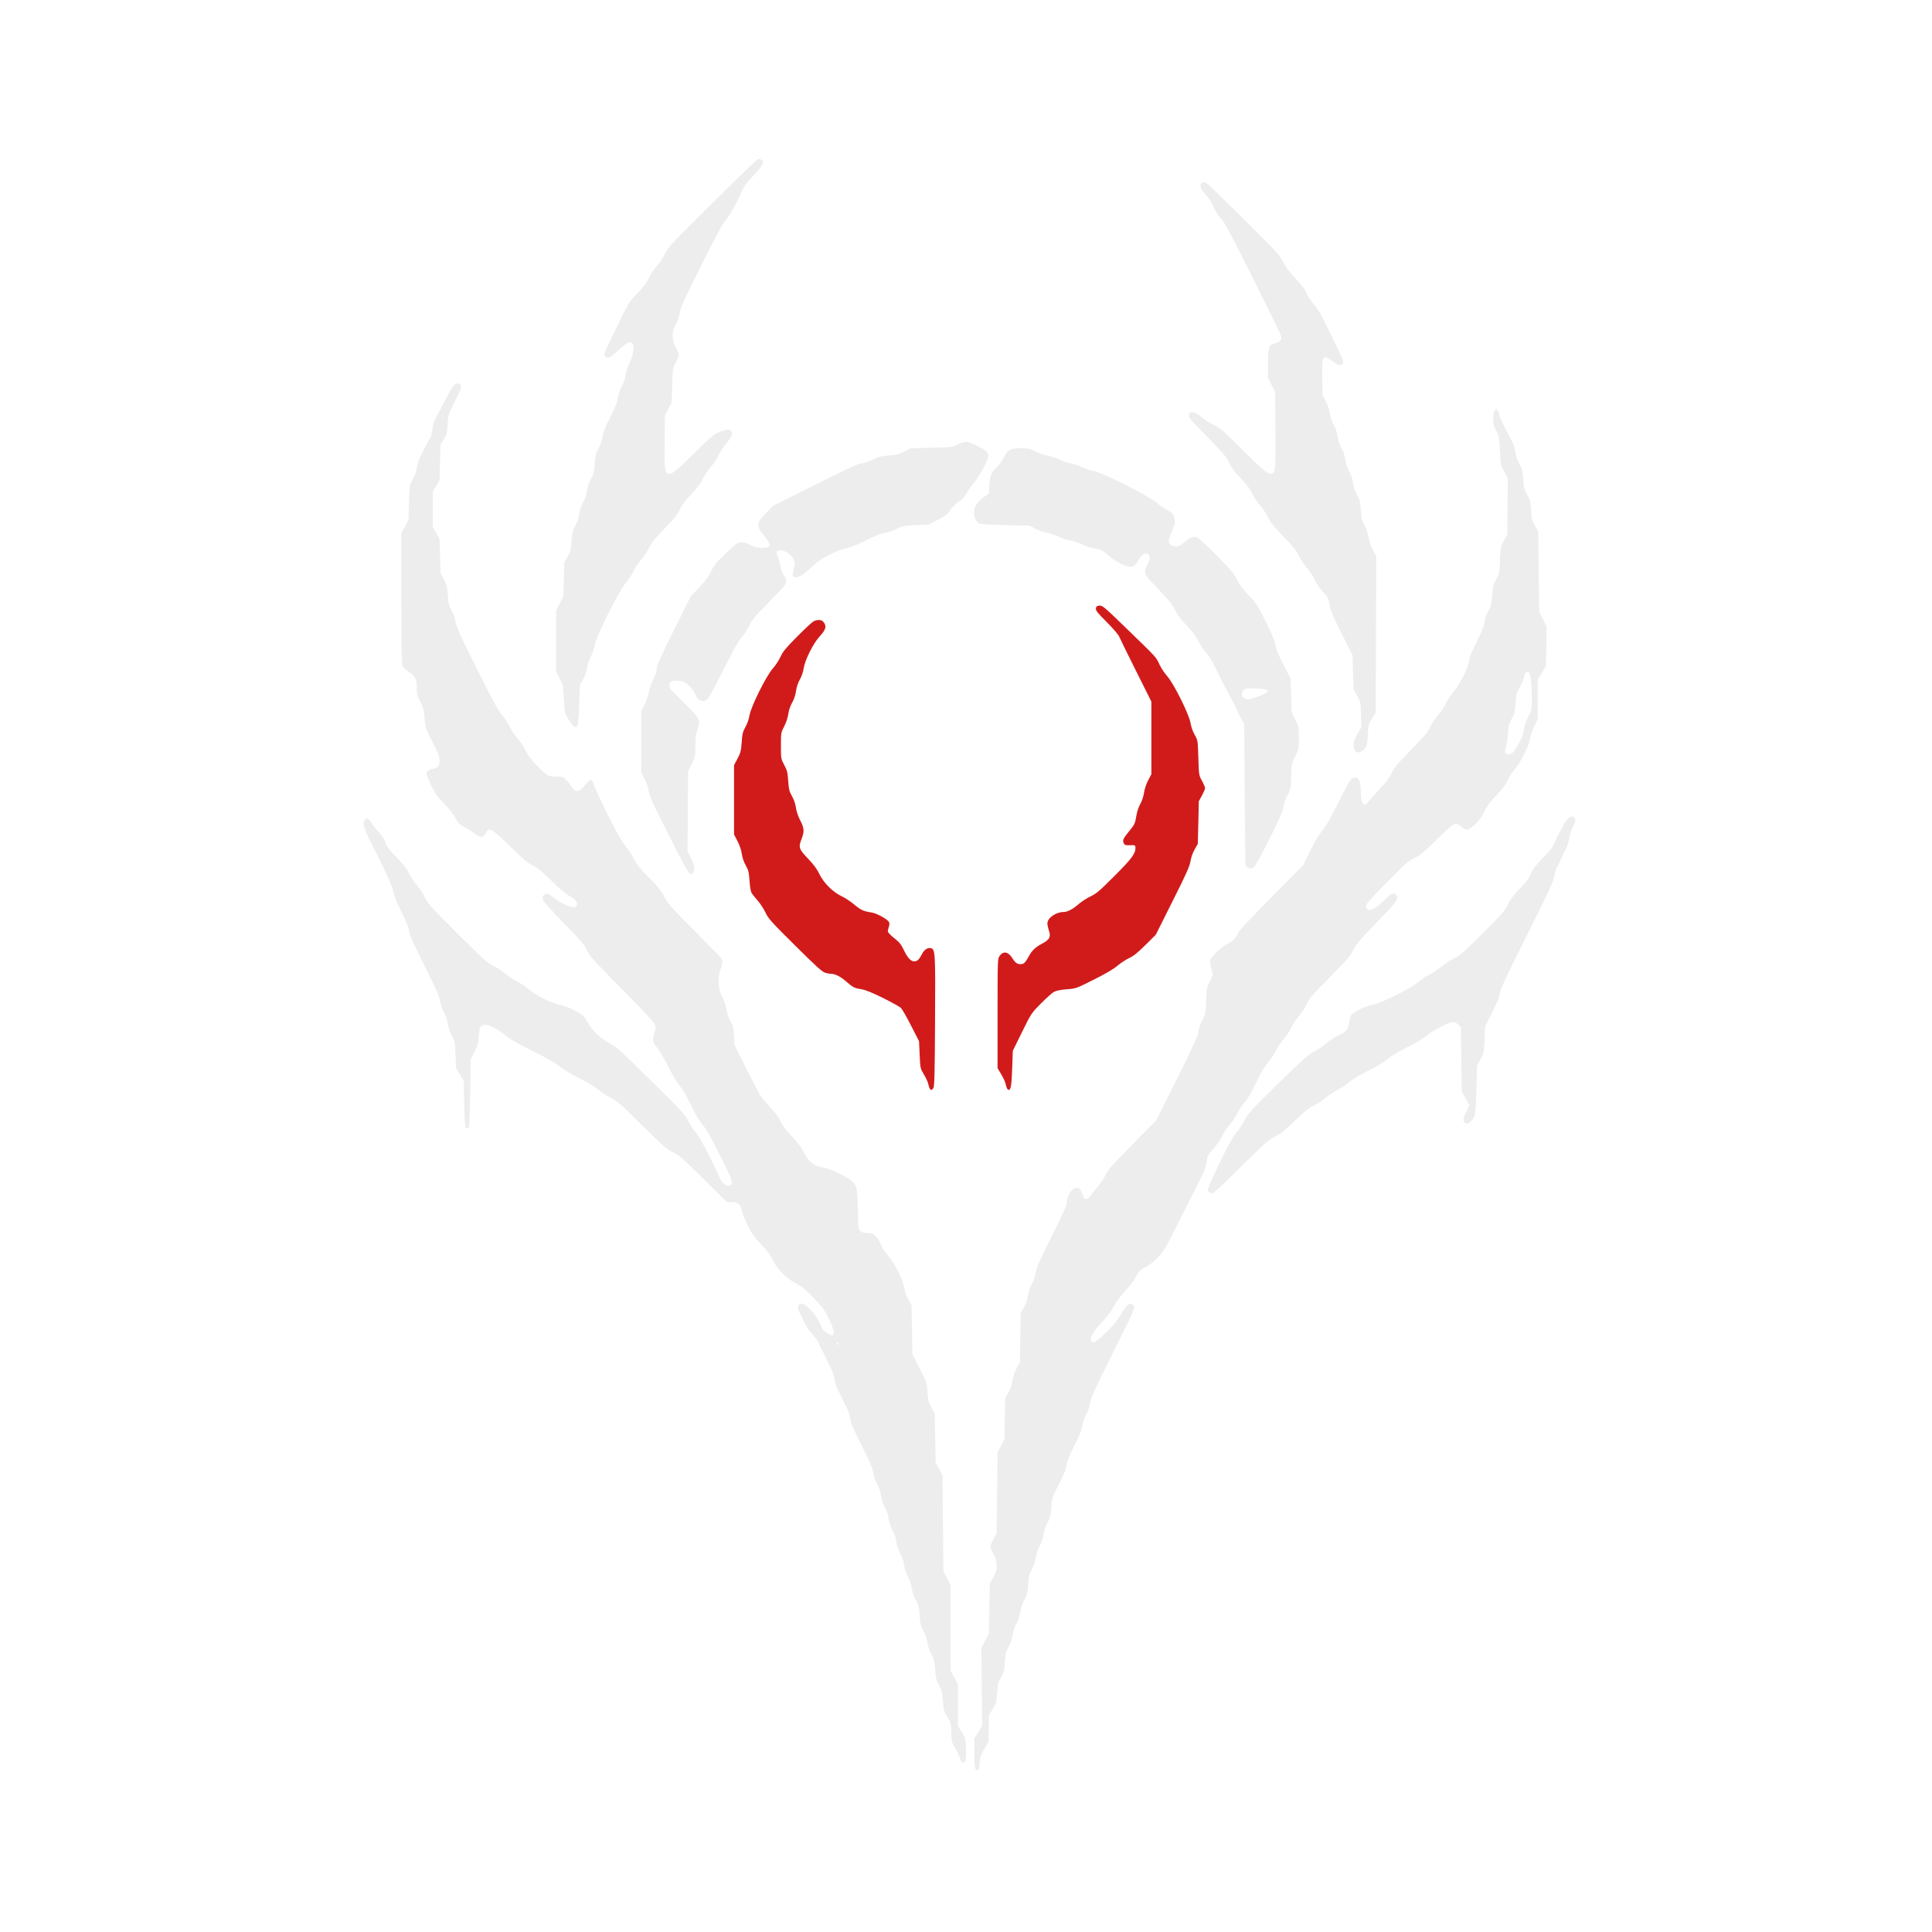
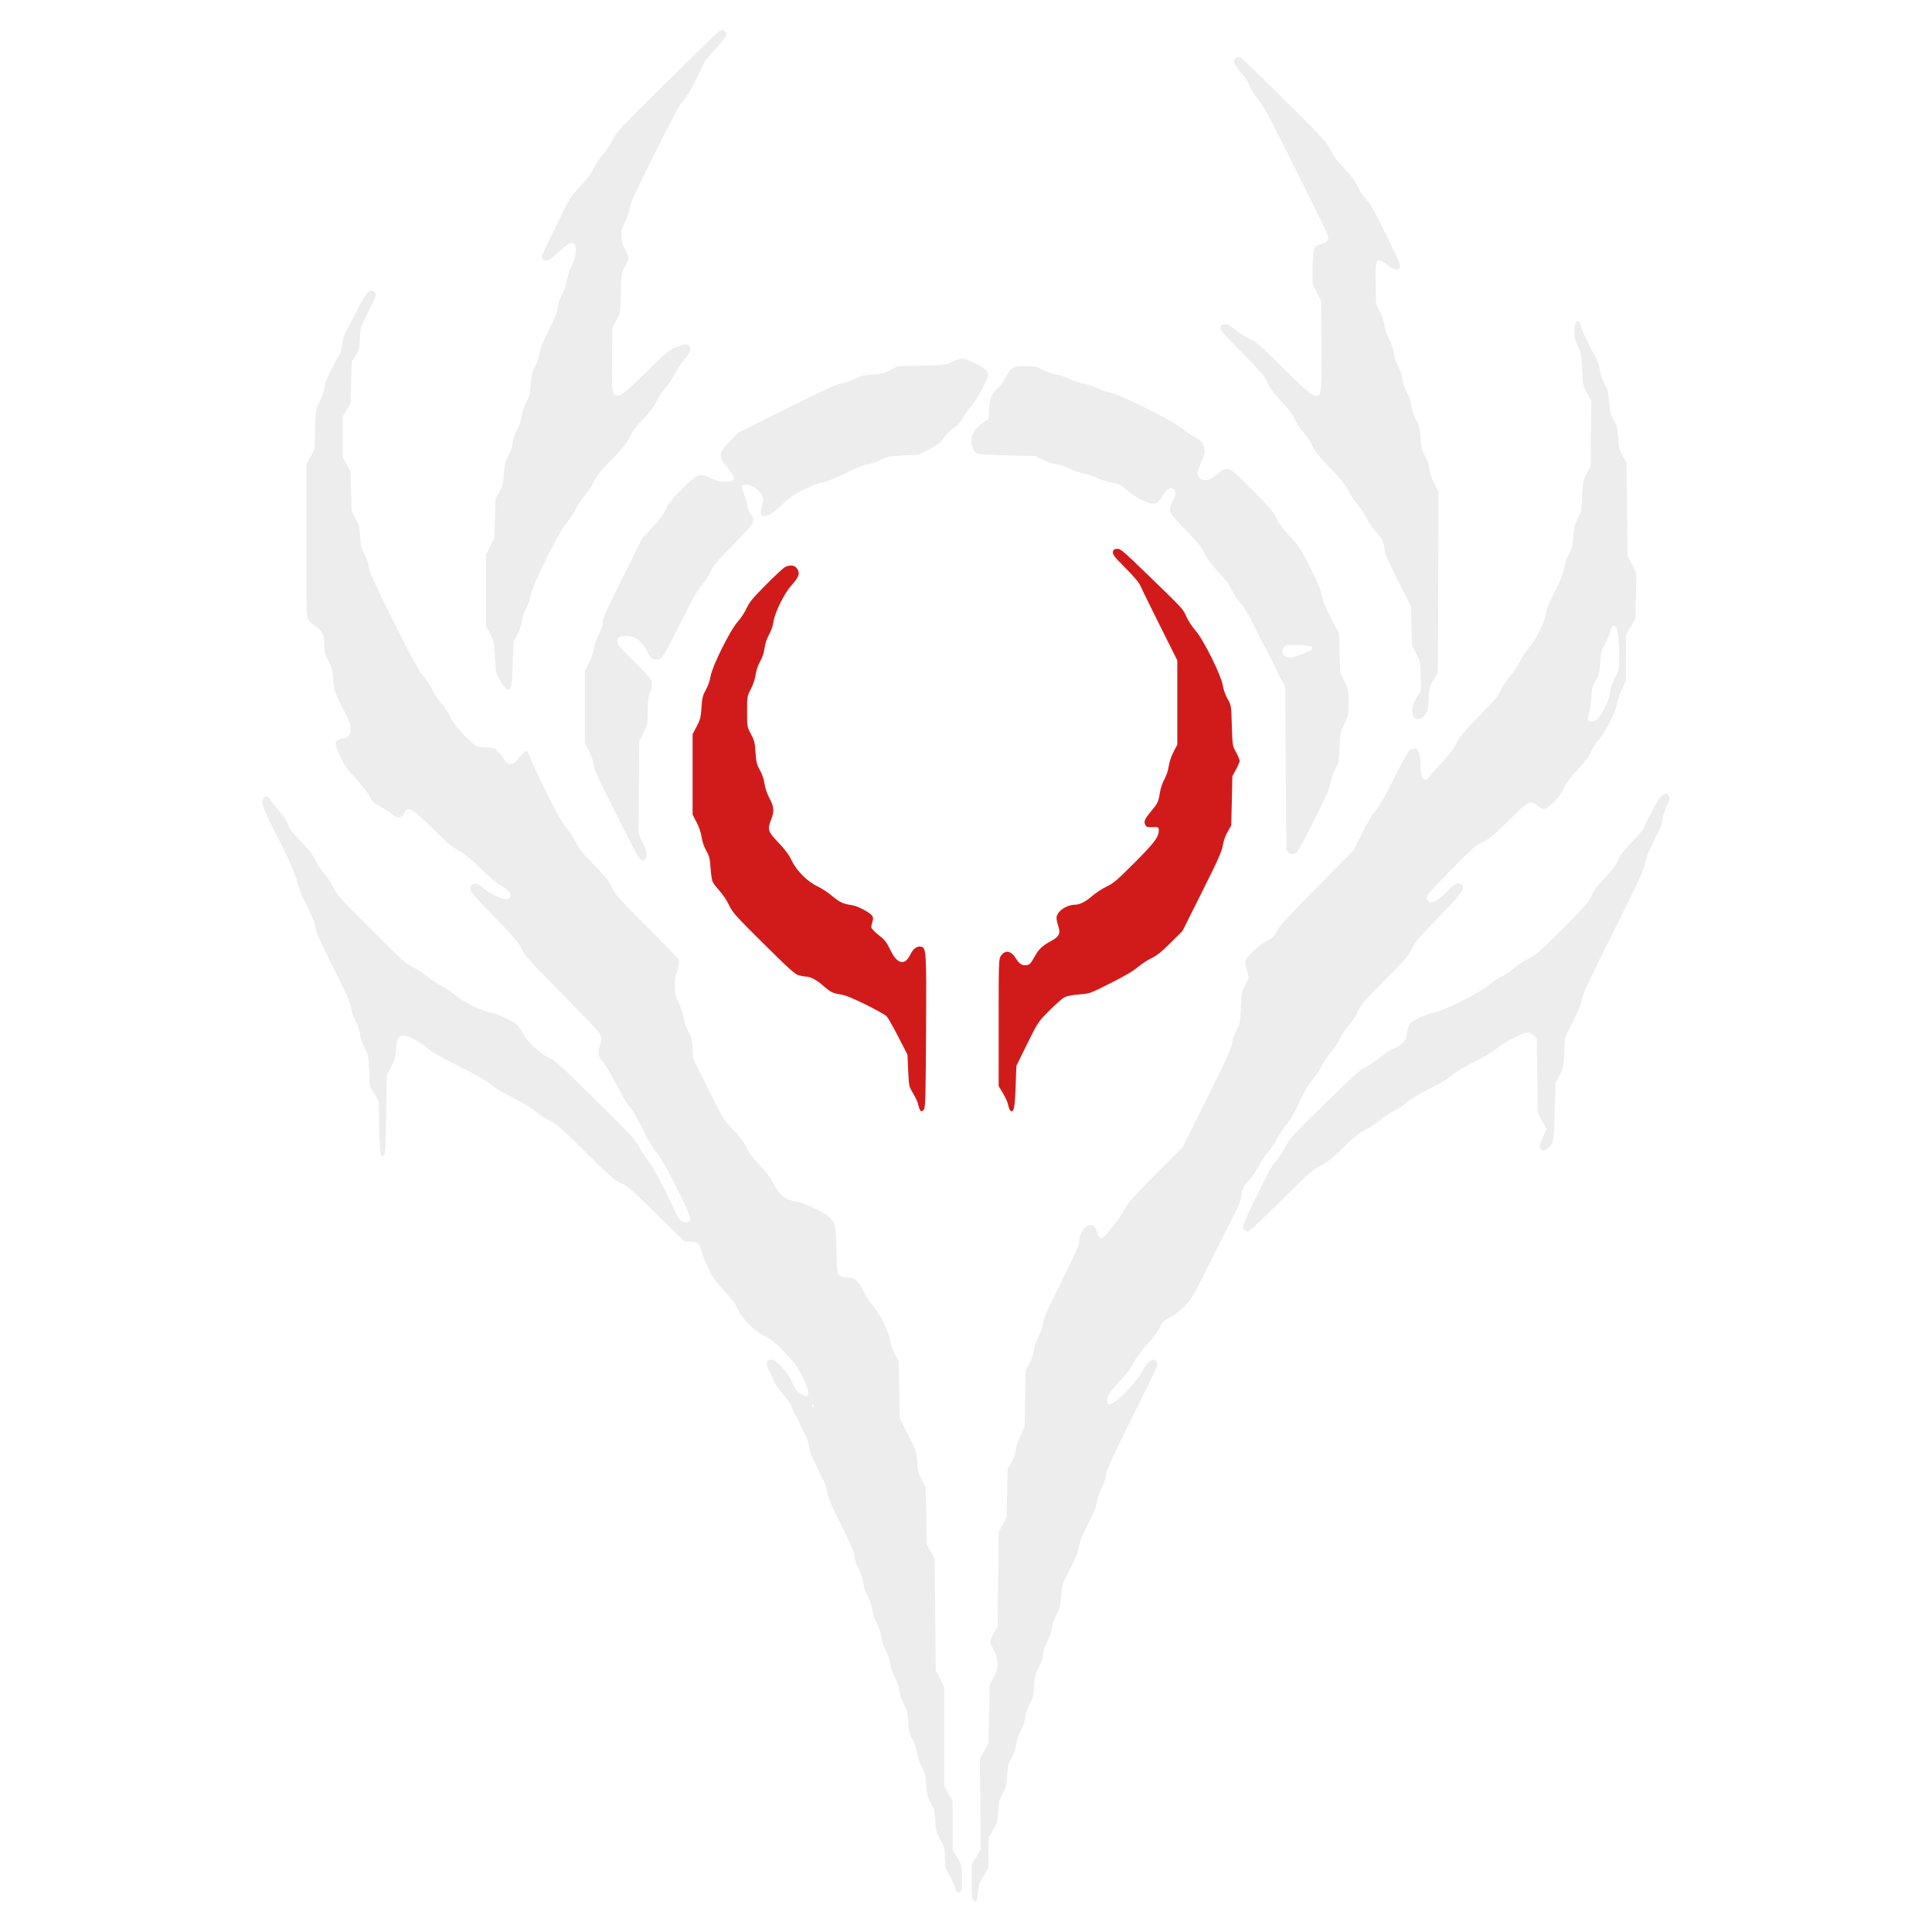
<svg xmlns="http://www.w3.org/2000/svg" viewBox="0 0 64 64" width="64" height="64">
-   <g transform="translate(8.20,1.28) scale(0.2563) translate(8.88,8.88)">
+   <g transform="translate(6.870,-0.988) scale(0.29766)">
    <path fill="#EDEDED" d="M85.24,214.80C85.10,214.64 85.06,214.13 85.06,212.70L85.06,210.81L85.56,210.00L86.06,209.19L86.02,204.12L85.97,199.06L86.45,198.19L86.93,197.31L86.99,194.06L87.06,190.81L87.50,190.00C87.87,189.32 87.94,189.07 87.93,188.44C87.92,187.85 87.83,187.53 87.52,186.96C87.30,186.55 87.12,186.12 87.12,186.00C87.12,185.88 87.31,185.45 87.53,185.04L87.94,184.31L88.00,179.06L88.06,173.81L88.50,173.00L88.94,172.19L89.00,169.50L89.06,166.81L89.47,166.10C89.73,165.64 89.92,165.09 89.99,164.58C90.06,164.10 90.27,163.47 90.52,162.99L90.94,162.19L91.00,159.00L91.06,155.81L91.47,155.10C91.73,154.63 91.92,154.09 91.99,153.56C92.06,153.05 92.25,152.48 92.49,152.07C92.71,151.67 92.92,151.05 93.00,150.58C93.10,149.92 93.50,149.03 95.06,145.91C96.23,143.58 97.00,141.90 97.00,141.68C97.00,140.62 97.70,139.57 98.36,139.65C98.68,139.69 98.83,139.90 99.13,140.72C99.33,141.27 99.65,141.24 100.09,140.64C100.28,140.37 100.71,139.84 101.04,139.46C101.37,139.08 101.81,138.42 102.02,137.98C102.34,137.31 102.88,136.70 105.48,134.06L108.56,130.94L111.23,125.59C113.38,121.28 113.91,120.11 114.00,119.52C114.06,119.10 114.28,118.44 114.52,117.99C114.92,117.23 114.94,117.11 115.01,115.50C115.07,113.89 115.09,113.77 115.50,112.97C115.91,112.17 115.92,112.10 115.77,111.60C115.50,110.68 115.47,110.51 115.54,110.22C115.65,109.79 116.97,108.53 117.69,108.16C118.52,107.74 118.72,107.55 119.09,106.81C119.32,106.36 120.50,105.08 123.49,102.06L127.57,97.94L128.49,96.06C129.09,94.85 129.63,93.95 130.02,93.50C130.45,93.01 131.04,91.98 132.07,89.91C132.87,88.29 133.63,86.92 133.78,86.82C133.93,86.71 134.19,86.62 134.35,86.62C134.75,86.62 135.00,87.27 135.01,88.40C135.03,89.50 135.12,89.87 135.42,90.05C135.61,90.16 135.70,90.13 135.92,89.82C136.07,89.61 136.72,88.88 137.38,88.18C138.24,87.27 138.69,86.67 138.99,86.05C139.33,85.33 139.73,84.85 141.48,83.06C143.24,81.27 143.64,80.80 143.98,80.08C144.20,79.60 144.67,78.90 145.02,78.51C145.36,78.13 145.81,77.46 146.00,77.03C146.20,76.60 146.64,75.93 146.99,75.53C147.81,74.59 148.84,72.56 149.00,71.53C149.09,70.97 149.38,70.25 150.01,69.03C150.66,67.75 150.91,67.11 150.99,66.53C151.07,66.03 151.26,65.47 151.51,65.03C151.86,64.40 151.92,64.16 152.00,63.06C152.07,61.97 152.13,61.71 152.51,61.00C152.92,60.22 152.94,60.12 153.00,58.50C153.07,56.87 153.09,56.78 153.50,56.00L153.94,55.19L153.97,51.57L154.01,47.95L153.54,47.07C153.08,46.20 153.07,46.16 152.99,44.38C152.91,42.66 152.89,42.52 152.52,41.83C152.19,41.21 152.12,40.95 152.12,40.26C152.12,39.71 152.19,39.34 152.31,39.18C152.50,38.94 152.50,38.94 152.69,39.18C152.79,39.31 152.88,39.54 152.88,39.68C152.88,39.92 153.74,41.72 154.50,43.06C154.71,43.43 154.90,44.04 154.98,44.53C155.06,45.07 155.25,45.63 155.51,46.08C155.86,46.70 155.92,46.94 156.00,48.05C156.07,49.17 156.13,49.39 156.50,50.05C156.88,50.71 156.93,50.93 157.01,52.05C157.08,53.18 157.13,53.39 157.51,54.06L157.94,54.81L158.00,60.00L158.06,65.19L158.54,66.14L159.02,67.10L158.98,69.65L158.94,72.20L158.41,73.07L157.88,73.95L157.88,76.52L157.87,79.08L157.43,79.99C157.18,80.49 156.93,81.22 156.88,81.61C156.74,82.53 155.64,84.74 154.90,85.56C154.59,85.91 154.18,86.55 153.98,86.99C153.72,87.56 153.31,88.11 152.53,88.93C151.72,89.77 151.31,90.32 150.98,91.01C150.66,91.67 150.31,92.15 149.78,92.66C149.33,93.08 148.91,93.38 148.74,93.38C148.59,93.38 148.28,93.21 148.04,93.00C147.81,92.79 147.49,92.63 147.33,92.63C146.92,92.62 146.56,92.92 144.56,94.89C143.11,96.32 142.66,96.68 141.94,97.02C141.15,97.39 140.79,97.70 138.50,100.04C137.09,101.47 135.87,102.78 135.78,102.95C135.66,103.17 135.65,103.32 135.75,103.50C136.05,104.06 136.91,103.65 138.14,102.36C138.88,101.60 139.31,101.43 139.62,101.81C139.98,102.24 139.64,102.70 137.02,105.40C134.79,107.70 134.38,108.19 134.02,108.94C133.66,109.70 133.28,110.14 131.00,112.44C128.68,114.78 128.34,115.17 128.01,115.92C127.80,116.39 127.34,117.09 126.99,117.48C126.64,117.87 126.19,118.54 126.00,118.97C125.80,119.41 125.36,120.07 125.01,120.46C124.67,120.84 124.22,121.52 124.01,121.96C123.79,122.41 123.33,123.10 122.98,123.50C122.52,124.02 122.09,124.76 121.47,126.08C120.88,127.33 120.41,128.14 120.03,128.56C119.73,128.90 119.29,129.56 119.05,130.02C118.82,130.48 118.37,131.15 118.06,131.50C117.75,131.85 117.30,132.54 117.05,133.03C116.80,133.51 116.33,134.20 116.01,134.55C115.25,135.36 115.15,135.56 115.05,136.46C114.98,137.01 114.76,137.57 114.15,138.75C113.71,139.61 112.50,142.00 111.47,144.06C109.73,147.55 109.54,147.87 108.77,148.67C108.30,149.15 107.64,149.67 107.25,149.87C106.44,150.28 106.24,150.49 105.88,151.27C105.73,151.58 105.14,152.36 104.56,152.98C103.88,153.72 103.35,154.44 103.06,155.01C102.75,155.61 102.26,156.27 101.54,157.03C100.51,158.12 100.12,158.72 100.12,159.25C100.12,159.39 100.21,159.54 100.31,159.58C100.60,159.69 101.22,159.23 102.40,158.04C103.15,157.28 103.66,156.63 104.04,155.94C104.63,154.86 105.09,154.46 105.47,154.70C105.59,154.78 105.70,154.95 105.73,155.09C105.75,155.23 105.40,156.07 104.96,156.95C100.45,166.02 100.11,166.76 100.00,167.51C99.94,167.95 99.74,168.54 99.51,168.93C99.29,169.33 99.08,169.95 99.00,170.43C98.90,171.04 98.64,171.71 97.99,172.97C97.37,174.20 97.08,174.91 96.99,175.47C96.90,176.04 96.62,176.74 95.99,177.97C95.11,179.67 95.10,179.70 95.01,180.95C94.94,182.04 94.87,182.30 94.52,182.91C94.27,183.37 94.08,183.92 94.01,184.44C93.94,184.96 93.75,185.52 93.51,185.94C93.27,186.37 93.08,186.93 93.01,187.44C92.93,187.97 92.75,188.52 92.49,188.97C92.14,189.60 92.08,189.84 92.01,190.95C91.93,192.05 91.88,192.29 91.52,192.91C91.27,193.37 91.08,193.92 91.01,194.44C90.94,194.96 90.75,195.52 90.51,195.94C90.27,196.37 90.08,196.93 90.01,197.44C89.93,197.97 89.75,198.52 89.49,198.97C89.14,199.60 89.08,199.84 89.01,200.95C88.93,202.07 88.88,202.29 88.50,202.95C88.13,203.61 88.07,203.83 88.00,204.96C87.92,206.16 87.88,206.29 87.42,207.03L86.94,207.81L86.92,209.54L86.89,211.26L86.36,212.15C85.89,212.93 85.81,213.16 85.75,213.98C85.69,214.94 85.54,215.17 85.24,214.80ZM83.39,213.84C83.33,213.75 83.23,213.52 83.18,213.31C83.14,213.11 82.88,212.56 82.61,212.11C82.13,211.31 82.11,211.23 82.08,210.05C82.04,208.87 82.02,208.78 81.57,208.03C81.12,207.29 81.08,207.15 81.00,205.96C80.93,204.83 80.87,204.61 80.50,203.96C80.13,203.31 80.08,203.08 80.00,201.96C79.93,200.85 79.87,200.60 79.53,200.00C79.29,199.58 79.09,198.99 79.00,198.46C78.92,197.93 78.72,197.34 78.47,196.91C78.13,196.29 78.07,196.05 77.99,194.95C77.92,193.84 77.86,193.60 77.51,192.97C77.25,192.52 77.07,191.97 76.99,191.44C76.92,190.93 76.73,190.37 76.49,189.94C76.25,189.52 76.06,188.96 75.99,188.44C75.92,187.93 75.73,187.37 75.49,186.94C75.25,186.52 75.06,185.96 74.99,185.44C74.92,184.93 74.73,184.37 74.49,183.94C74.25,183.52 74.06,182.96 73.99,182.44C73.92,181.93 73.73,181.37 73.49,180.94C73.25,180.52 73.06,179.96 72.99,179.44C72.92,178.93 72.73,178.37 72.49,177.94C72.26,177.53 72.06,176.96 72.00,176.50C71.91,175.90 71.59,175.14 70.51,172.99C69.41,170.81 69.10,170.07 68.99,169.41C68.92,168.95 68.74,168.38 68.60,168.14C68.45,167.91 68.21,167.43 68.07,167.08C67.92,166.72 67.66,166.18 67.47,165.88C67.28,165.55 67.08,164.95 67.00,164.47C66.92,163.95 66.71,163.32 66.45,162.84C66.22,162.41 65.98,161.92 65.93,161.76C65.88,161.59 65.69,161.19 65.50,160.88C65.31,160.57 65.09,160.09 65.00,159.83C64.91,159.55 64.51,158.98 64.07,158.50C63.61,157.99 63.20,157.41 63.07,157.05C62.94,156.71 62.71,156.21 62.54,155.93C62.09,155.13 62.20,154.62 62.84,154.62C63.25,154.62 64.55,156.01 64.94,156.86C65.12,157.25 65.34,157.70 65.43,157.88C65.62,158.23 66.56,158.81 66.75,158.69C67.03,158.51 66.85,157.77 66.22,156.51C65.65,155.37 65.39,155.01 64.25,153.83C63.19,152.73 62.76,152.38 62.00,152.00C60.76,151.37 59.55,150.14 58.98,148.95C58.69,148.33 58.26,147.75 57.49,146.95C56.61,146.02 56.29,145.57 55.76,144.50C55.40,143.78 55.06,142.91 54.99,142.57C54.84,141.75 54.54,141.50 53.72,141.50L53.10,141.50L50.02,138.47C47.29,135.78 46.84,135.38 46.06,135.02C45.28,134.65 44.84,134.26 42.06,131.52C39.30,128.79 38.84,128.38 38.08,128.02C37.61,127.80 36.90,127.34 36.51,127.00C36.07,126.62 35.13,126.05 34.00,125.49C32.89,124.94 31.92,124.35 31.50,123.99C31.03,123.58 29.94,122.95 28.00,121.99C25.97,120.97 24.97,120.40 24.40,119.91C23.66,119.28 22.73,118.77 21.98,118.58C21.75,118.53 21.56,118.57 21.37,118.73C21.13,118.93 21.07,119.12 21.00,120.07C20.93,121.03 20.85,121.31 20.44,122.09L19.97,122.99L19.90,127.31C19.85,130.55 19.80,131.68 19.68,131.84C19.55,132.02 19.49,132.03 19.35,131.90C19.23,131.78 19.17,130.99 19.12,128.78L19.06,125.81L18.57,125.01L18.07,124.21L18.00,122.45C17.92,120.76 17.91,120.66 17.51,119.97C17.25,119.51 17.07,118.97 16.99,118.44C16.92,117.93 16.73,117.37 16.49,116.94C16.26,116.53 16.06,115.96 16.00,115.50C15.91,114.89 15.53,114.01 14.01,110.99C12.53,108.04 12.10,107.07 12.00,106.46C11.92,105.91 11.62,105.19 11.01,103.97C10.40,102.78 10.10,102.03 10.01,101.50C9.90,100.84 8.91,98.59 7.69,96.25C7.60,96.08 7.44,95.77 7.33,95.56C6.66,94.28 6.13,93.00 6.13,92.68C6.12,91.84 6.70,91.67 7.07,92.39C7.17,92.59 7.59,93.12 8.00,93.57C8.49,94.11 8.80,94.59 8.95,95.03C9.12,95.55 9.41,95.93 10.38,96.93C11.28,97.85 11.71,98.41 12.00,99.02C12.21,99.47 12.67,100.16 13.01,100.54C13.36,100.93 13.81,101.62 14.02,102.09C14.37,102.87 14.70,103.24 18.23,106.76C21.68,110.20 22.15,110.62 22.91,110.98C23.37,111.19 24.11,111.67 24.54,112.04C24.98,112.41 25.66,112.86 26.05,113.04C26.44,113.22 27.08,113.65 27.48,113.99C28.38,114.78 30.55,115.86 31.54,116.02C32.00,116.09 32.71,116.36 33.42,116.73C34.51,117.30 34.58,117.36 34.99,118.13C35.58,119.23 36.85,120.46 37.97,121.00C38.76,121.39 39.29,121.87 43.22,125.75C47.22,129.69 47.63,130.14 48.05,130.96C48.29,131.46 48.75,132.15 49.05,132.49C49.43,132.91 50.04,133.98 50.93,135.78C51.66,137.25 52.25,138.50 52.25,138.58C52.25,138.65 52.41,138.86 52.61,139.05C52.87,139.30 53.07,139.38 53.33,139.35C54.02,139.27 53.90,138.87 52.17,135.42C51.01,133.11 50.39,132.03 49.95,131.52C49.53,131.05 49.04,130.21 48.46,129.00C47.91,127.86 47.37,126.93 47.00,126.50C46.66,126.10 46.04,125.07 45.54,124.05C45.05,123.08 44.39,121.96 44.07,121.56C43.43,120.77 43.40,120.60 43.76,119.42C43.89,119.00 43.89,118.83 43.75,118.48C43.64,118.22 42.02,116.49 39.49,113.94C35.76,110.18 35.36,109.73 34.98,108.94C34.62,108.18 34.22,107.71 31.97,105.41C30.40,103.80 29.35,102.63 29.30,102.42C29.19,102.00 29.37,101.70 29.77,101.65C29.98,101.62 30.25,101.77 30.66,102.12C31.32,102.71 32.70,103.38 33.24,103.38C33.50,103.38 33.63,103.30 33.69,103.12C33.81,102.73 33.45,102.29 32.72,101.92C32.29,101.71 31.49,101.03 30.44,100.00C29.20,98.78 28.62,98.31 28.00,98.00C27.37,97.69 26.78,97.20 25.38,95.82C22.73,93.22 22.33,92.98 21.94,93.75C21.66,94.28 21.37,94.40 20.93,94.17C20.73,94.07 20.44,93.87 20.30,93.74C20.16,93.60 19.68,93.31 19.24,93.08C18.53,92.71 18.39,92.58 18.02,91.89C17.78,91.45 17.13,90.62 16.50,89.95C15.55,88.97 15.30,88.61 14.82,87.57C14.51,86.89 14.25,86.24 14.25,86.12C14.25,85.84 14.71,85.50 15.08,85.50C15.23,85.50 15.48,85.39 15.64,85.26C15.88,85.07 15.94,84.91 15.93,84.42C15.93,83.92 15.77,83.49 15.01,82.00C14.10,80.21 14.09,80.17 14.00,78.94C13.91,77.84 13.85,77.58 13.45,76.83C13.05,76.07 13.00,75.88 13.00,75.05C13.00,73.88 12.81,73.48 11.98,72.98C11.57,72.72 11.28,72.44 11.17,72.17C11.03,71.83 11.00,70.23 11.00,63.39L11.00,55.02L11.46,54.17L11.92,53.31L11.99,51.06C12.06,48.82 12.06,48.81 12.46,48.10C12.71,47.67 12.92,47.07 13.00,46.57C13.09,45.98 13.34,45.33 13.89,44.28C14.30,43.48 14.70,42.75 14.77,42.67C14.84,42.58 14.95,42.11 15.01,41.62C15.09,41.01 15.24,40.52 15.49,40.08C15.70,39.72 16.25,38.67 16.71,37.75C17.63,35.94 18.02,35.50 18.48,35.74C18.63,35.82 18.75,35.99 18.75,36.12C18.75,36.25 18.36,37.13 17.89,38.08C17.03,39.80 17.03,39.82 16.97,41.03C16.91,42.16 16.88,42.31 16.49,42.91L16.07,43.56L16.00,45.88L15.94,48.19L15.50,48.94L15.06,49.69L15.06,51.94L15.06,54.19L15.50,55.00L15.94,55.81L16.00,58.00L16.06,60.19L16.49,61.00C16.87,61.71 16.93,61.97 17.00,63.06C17.08,64.16 17.14,64.40 17.49,65.03C17.74,65.46 17.93,66.03 18.00,66.49C18.09,67.11 18.58,68.20 20.74,72.53C22.83,76.71 23.51,77.96 24.01,78.53C24.36,78.93 24.80,79.60 25.00,80.03C25.19,80.46 25.64,81.13 25.98,81.51C26.33,81.90 26.80,82.60 27.02,83.07C27.30,83.66 27.75,84.25 28.48,85.03C29.07,85.64 29.70,86.22 29.89,86.32C30.09,86.42 30.59,86.50 31.07,86.50C31.87,86.50 31.92,86.52 32.36,86.98C32.61,87.24 32.93,87.65 33.06,87.89C33.24,88.18 33.42,88.32 33.66,88.35C34.01,88.39 34.32,88.14 35.09,87.20C35.25,87.01 35.45,86.88 35.53,86.90C35.62,86.93 35.80,87.29 35.94,87.70C36.08,88.10 36.91,89.87 37.78,91.62C38.95,93.96 39.55,95.00 40.00,95.52C40.34,95.91 40.80,96.61 41.03,97.08C41.35,97.76 41.75,98.27 43.02,99.56C44.30,100.88 44.68,101.35 45.01,102.06C45.38,102.85 45.75,103.27 48.85,106.38C50.73,108.28 52.32,109.91 52.38,110.01C52.56,110.29 52.52,110.76 52.24,111.50C52.03,112.04 51.99,112.40 52.02,113.19C52.06,114.03 52.13,114.31 52.48,114.99C52.73,115.47 52.94,116.10 53.01,116.58C53.08,117.08 53.27,117.64 53.53,118.09C53.88,118.71 53.94,118.96 54.00,119.99L54.07,121.19L55.75,124.55C57.41,127.87 57.46,127.94 58.52,129.06C59.29,129.87 59.73,130.45 60.02,131.06C60.31,131.68 60.74,132.25 61.53,133.07C62.31,133.89 62.73,134.45 62.99,135.02C63.57,136.29 64.32,136.86 65.66,137.06C66.36,137.16 68.65,138.25 69.17,138.73C69.89,139.40 69.93,139.59 70.00,142.42C70.06,144.97 70.07,145.03 70.36,145.26C70.56,145.43 70.85,145.50 71.28,145.50C71.85,145.50 71.96,145.55 72.36,145.97C72.61,146.24 72.91,146.73 73.03,147.07C73.16,147.42 73.54,148.01 73.92,148.44C74.79,149.42 75.83,151.48 76.00,152.58C76.08,153.07 76.29,153.67 76.54,154.10L76.94,154.81L77.00,158.00L77.06,161.19L77.99,163.00C78.91,164.80 78.91,164.82 79.00,166.06C79.08,167.17 79.14,167.40 79.51,168.06L79.94,168.81L80.00,172.00L80.06,175.19L80.50,176.00L80.94,176.81L81.00,183.00L81.06,189.19L81.53,190.12L82.00,191.05L82.00,196.57L82.00,202.09L82.47,202.95L82.94,203.81L82.94,206.50L82.94,209.19L83.44,210.00C83.92,210.78 83.94,210.86 83.98,212.04C84.00,212.71 83.99,213.39 83.95,213.56C83.86,213.90 83.57,214.05 83.39,213.84ZM67.45,159.66C67.32,159.53 67.22,159.72 67.32,159.89C67.40,160.02 67.43,160.02 67.47,159.89C67.50,159.81 67.49,159.70 67.45,159.66ZM115.47,140.24C115.05,139.99 115.10,139.84 117.13,135.67C117.97,133.93 118.53,132.96 118.92,132.52C119.23,132.17 119.71,131.44 119.99,130.90C120.47,129.98 120.79,129.64 124.37,126.14C127.57,123.02 128.36,122.31 128.95,122.04C129.34,121.86 130.02,121.41 130.46,121.04C130.89,120.67 131.61,120.20 132.05,119.99C133.16,119.46 133.40,119.17 133.51,118.23C133.57,117.75 133.69,117.39 133.83,117.24C134.30,116.79 135.70,116.14 136.45,116.02C137.53,115.84 141.54,113.85 142.52,112.99C142.92,112.65 143.56,112.22 143.95,112.04C144.34,111.86 145.02,111.41 145.46,111.04C145.89,110.67 146.63,110.19 147.09,109.97C147.84,109.63 148.28,109.24 150.76,106.76C153.28,104.24 153.63,103.84 153.99,103.07C154.29,102.43 154.69,101.89 155.51,101.03C156.33,100.17 156.73,99.64 157.00,99.03C157.29,98.40 157.67,97.91 158.61,96.94C159.46,96.06 159.89,95.53 160.00,95.18C160.08,94.91 160.30,94.43 160.48,94.12C160.66,93.82 160.98,93.23 161.19,92.82C161.63,91.95 162.14,91.50 162.47,91.70C162.81,91.91 162.80,92.33 162.44,92.94C162.25,93.27 162.04,93.92 161.94,94.49C161.84,95.05 161.64,95.69 161.47,95.96C161.30,96.22 161.07,96.69 160.95,97.00C160.83,97.31 160.60,97.79 160.43,98.08C160.27,98.36 160.08,98.96 160.00,99.41C159.89,100.10 159.34,101.28 156.49,106.98C153.79,112.39 153.09,113.88 152.99,114.48C152.91,115.00 152.59,115.79 151.97,117.02L151.07,118.81L151.00,120.50C150.93,122.14 150.92,122.21 150.49,123.01L150.04,123.84L149.95,126.95C149.86,130.34 149.79,130.66 149.09,131.18C148.82,131.37 148.69,131.40 148.53,131.30C148.18,131.08 148.20,130.77 148.63,129.85L149.03,128.97L148.55,128.08L148.06,127.19L148.00,123.03L147.94,118.88L147.60,118.55C147.39,118.33 147.14,118.22 146.92,118.22C146.38,118.24 144.27,119.33 143.50,120.00C143.09,120.34 142.07,120.95 141.00,121.49C139.90,122.04 138.92,122.62 138.50,122.99C138.08,123.35 137.11,123.94 136.00,124.49C134.86,125.06 133.93,125.62 133.47,126.01C133.08,126.35 132.44,126.78 132.05,126.96C131.66,127.14 130.98,127.59 130.54,127.96C130.11,128.33 129.37,128.81 128.91,129.03C128.25,129.35 127.72,129.77 126.44,131.02C125.12,132.29 124.63,132.69 123.93,133.02C123.16,133.38 122.70,133.78 119.75,136.69C116.76,139.65 115.95,140.38 115.75,140.37C115.72,140.37 115.59,140.31 115.47,140.24ZM48.14,98.89C47.90,98.65 47.70,98.27 44.92,92.78C43.49,89.96 43.10,89.08 43.00,88.45C42.93,88.00 42.69,87.30 42.44,86.82L42.00,85.98L42.00,82.00L42.00,78.02L42.44,77.18C42.69,76.69 42.93,76.00 43.00,75.54C43.08,75.07 43.31,74.40 43.57,73.92C43.87,73.36 44.00,72.94 44.00,72.57C44.00,72.13 44.39,71.27 46.21,67.61L48.41,63.19L49.49,62.06C50.27,61.24 50.69,60.67 51.02,59.99C51.40,59.21 51.70,58.83 52.91,57.66C53.84,56.75 54.46,56.24 54.65,56.23C55.22,56.19 55.55,56.27 56.18,56.60C56.66,56.85 57.00,56.93 57.59,56.93C58.85,56.94 58.90,56.64 57.86,55.35C56.84,54.07 56.87,53.74 58.16,52.41L59.06,51.49L64.42,48.81C68.54,46.75 69.95,46.10 70.50,46.01C70.90,45.95 71.58,45.71 72.02,45.49C72.68,45.16 73.01,45.07 74.00,45.00C75.01,44.93 75.31,44.85 76.00,44.49L76.81,44.07L79.50,44.00C82.16,43.94 82.19,43.93 82.87,43.58C83.25,43.38 83.76,43.22 84.00,43.22C84.49,43.22 86.30,44.11 86.66,44.52C86.78,44.66 86.88,44.90 86.88,45.05C86.88,45.53 85.74,47.66 85.08,48.42C84.73,48.83 84.27,49.48 84.06,49.86C83.83,50.29 83.52,50.66 83.26,50.81C82.72,51.13 82.14,51.71 81.81,52.25C81.63,52.55 81.23,52.84 80.38,53.29L79.19,53.92L77.50,54.00C75.94,54.08 75.76,54.11 75.04,54.47C74.62,54.69 73.94,54.92 73.53,54.99C73.03,55.07 72.20,55.39 71.00,55.99C69.86,56.56 68.97,56.91 68.52,56.99C68.11,57.05 67.24,57.38 66.45,57.76C65.38,58.29 64.88,58.63 64.06,59.39C62.90,60.47 62.39,60.78 61.90,60.73C61.52,60.68 61.49,60.49 61.76,59.47C61.90,58.95 61.89,58.81 61.71,58.44C61.42,57.82 60.58,57.25 59.98,57.25C59.41,57.25 59.38,57.37 59.73,58.31C59.86,58.66 60.01,59.20 60.05,59.53C60.10,59.88 60.27,60.27 60.45,60.49C60.78,60.89 60.83,61.29 60.58,61.73C60.49,61.89 59.52,62.93 58.42,64.04C56.75,65.74 56.36,66.20 56.02,66.92C55.80,67.39 55.34,68.09 55.00,68.48C54.55,69.00 53.92,70.11 52.64,72.67C51.68,74.59 50.77,76.29 50.61,76.45C50.27,76.82 49.72,76.84 49.38,76.50C49.24,76.37 49.04,76.04 48.93,75.78C48.70,75.23 48.09,74.56 47.57,74.29C47.12,74.05 46.09,74.02 45.82,74.24C45.56,74.46 45.57,74.90 45.86,75.26C45.99,75.43 46.78,76.24 47.62,77.06C48.46,77.89 49.23,78.71 49.32,78.90C49.56,79.36 49.55,79.69 49.25,80.47C49.05,80.99 49.00,81.43 49.00,82.54C49.00,83.92 48.99,83.97 48.53,84.88L48.06,85.81L48.03,90.97L47.99,96.13L48.43,97.03C48.89,97.95 48.97,98.46 48.75,98.88C48.58,99.19 48.44,99.19 48.14,98.89ZM120.32,98.18C120.21,98.07 120.11,97.97 120.10,97.96C120.08,97.95 120.04,93.83 120.00,88.81L119.94,79.69L119.54,79.00C119.32,78.62 119.05,78.07 118.93,77.78C118.75,77.33 118.24,76.33 117.34,74.69C117.22,74.48 116.79,73.60 116.37,72.74C115.88,71.71 115.40,70.93 115.00,70.48C114.66,70.10 114.20,69.40 113.98,68.93C113.69,68.33 113.25,67.75 112.48,66.94C111.70,66.12 111.28,65.56 110.98,64.93C110.65,64.24 110.25,63.74 108.99,62.44C108.12,61.54 107.35,60.69 107.27,60.54C107.04,60.11 107.10,59.63 107.45,59.04C107.80,58.44 107.81,57.91 107.48,57.71C107.17,57.51 106.72,57.79 106.36,58.40C105.90,59.17 105.67,59.38 105.22,59.37C104.64,59.37 103.35,58.73 102.52,58.02C101.63,57.25 101.41,57.14 100.48,56.99C100.06,56.92 99.39,56.69 98.97,56.49C98.56,56.28 97.88,56.05 97.47,55.99C97.06,55.92 96.39,55.69 95.97,55.49C95.56,55.28 94.88,55.05 94.47,54.99C94.06,54.92 93.38,54.69 92.96,54.47L92.19,54.07L89.06,54.00C86.79,53.95 85.86,53.89 85.65,53.77C85.30,53.57 85.00,52.92 85.00,52.34C85.00,51.68 85.48,50.94 86.25,50.40L86.94,49.93L87.00,48.81C87.07,47.57 87.25,47.16 88.07,46.38C88.32,46.13 88.69,45.62 88.89,45.22C89.40,44.21 89.68,44.06 91.06,44.06C92.09,44.07 92.25,44.10 92.98,44.48C93.42,44.71 94.12,44.95 94.53,45.01C94.94,45.08 95.61,45.31 96.03,45.51C96.44,45.72 97.12,45.95 97.53,46.01C97.94,46.08 98.61,46.31 99.03,46.51C99.44,46.72 100.11,46.95 100.50,47.01C101.55,47.18 107.53,50.18 108.57,51.06C108.98,51.41 109.59,51.83 109.92,51.99C110.61,52.32 110.87,52.67 110.96,53.35C111.01,53.74 110.93,54.06 110.57,54.86C110.28,55.50 110.14,55.97 110.19,56.13C110.32,56.54 110.62,56.75 111.10,56.75C111.47,56.75 111.71,56.63 112.25,56.18C113.00,55.57 113.33,55.43 113.81,55.55C113.99,55.60 115.08,56.60 116.34,57.88C118.23,59.80 118.63,60.27 119.00,61.03C119.30,61.66 119.75,62.26 120.51,63.06C121.51,64.11 121.66,64.34 122.73,66.48C123.56,68.15 123.91,68.98 124.00,69.54C124.09,70.09 124.38,70.81 125.02,72.06L125.93,73.81L126.00,76.00L126.07,78.19L126.53,79.12C126.99,80.03 127.00,80.07 127.00,81.50C127.00,82.93 126.99,82.97 126.53,83.88C126.08,84.79 126.07,84.86 126.00,86.50C125.94,88.11 125.92,88.22 125.54,88.90C125.29,89.33 125.08,89.93 125.00,90.42C124.90,91.06 124.53,91.91 123.18,94.61C122.24,96.48 121.36,98.08 121.21,98.19C120.87,98.43 120.57,98.43 120.32,98.18ZM154.71,83.34C154.85,83.19 155.21,82.63 155.49,82.10C155.87,81.41 156.04,80.93 156.09,80.41C156.14,79.91 156.31,79.40 156.64,78.77C157.12,77.86 157.12,77.84 157.12,76.46C157.11,74.51 156.97,73.29 156.73,73.05C156.55,72.88 156.52,72.88 156.33,73.06C156.22,73.18 156.12,73.41 156.12,73.59C156.12,73.76 155.89,74.33 155.61,74.85C155.12,75.72 155.08,75.87 155.01,77.05C154.93,78.18 154.88,78.40 154.50,79.06C154.14,79.69 154.07,79.93 154.04,80.80C154.01,81.36 153.90,82.13 153.79,82.52C153.68,82.91 153.63,83.32 153.67,83.43C153.78,83.72 154.41,83.67 154.71,83.34ZM134.24,83.10C133.94,82.55 134.07,81.78 134.58,80.96L135.06,80.19L135.03,78.56C135.00,76.95 134.99,76.93 134.53,76.06L134.07,75.19L134.00,73.00L133.94,70.81L132.53,68.02C131.41,65.80 131.10,65.06 130.99,64.39C130.85,63.46 130.78,63.33 129.95,62.41C129.63,62.06 129.20,61.41 129.01,60.98C128.81,60.54 128.36,59.87 128.02,59.49C127.67,59.10 127.20,58.40 126.98,57.92C126.65,57.23 126.25,56.74 124.97,55.43C123.71,54.13 123.30,53.62 123.01,52.99C122.81,52.55 122.36,51.87 122.00,51.47C121.65,51.08 121.20,50.39 121.00,49.95C120.73,49.36 120.32,48.82 119.50,47.96C118.66,47.07 118.27,46.56 117.99,45.93C117.65,45.18 117.30,44.77 115.17,42.60C113.04,40.44 112.74,40.09 112.77,39.79C112.81,39.50 112.88,39.43 113.20,39.40C113.51,39.37 113.74,39.49 114.34,39.99C114.76,40.34 115.48,40.80 115.95,41.01C116.73,41.35 117.10,41.68 119.76,44.31C122.60,47.14 123.08,47.51 123.56,47.33C123.97,47.17 124.01,46.61 123.97,41.70L123.94,36.81L123.47,35.88L123.00,34.95L123.00,33.22C123.00,31.21 123.14,30.68 123.71,30.56C124.31,30.44 124.69,30.19 124.73,29.90C124.78,29.55 124.77,29.54 120.84,21.64C118.11,16.18 117.47,14.98 116.93,14.37C116.57,13.98 116.18,13.38 116.06,13.04C115.81,12.37 115.43,11.79 114.80,11.12C114.57,10.88 114.34,10.51 114.30,10.29C114.24,9.97 114.27,9.87 114.49,9.76C114.68,9.65 114.82,9.65 115.03,9.76C115.19,9.85 117.39,11.97 119.92,14.49C124.24,18.77 124.56,19.12 124.98,19.99C125.31,20.68 125.73,21.24 126.53,22.07C127.31,22.89 127.73,23.45 127.99,24.02C128.19,24.45 128.63,25.12 128.97,25.50C129.42,26.00 129.91,26.85 130.78,28.62C132.92,32.99 132.91,32.96 132.56,33.25C132.33,33.44 131.97,33.31 131.27,32.76C131.02,32.56 130.69,32.36 130.54,32.32C130.06,32.18 129.98,32.56 130.02,34.98L130.06,37.19L130.48,37.99C130.73,38.47 130.94,39.10 131.01,39.58C131.08,40.07 131.27,40.64 131.51,41.06C131.75,41.48 131.94,42.04 132.01,42.56C132.08,43.07 132.27,43.63 132.51,44.06C132.75,44.48 132.94,45.04 133.01,45.56C133.08,46.07 133.27,46.63 133.51,47.06C133.75,47.48 133.94,48.04 134.01,48.56C134.08,49.08 134.27,49.63 134.52,50.09C134.88,50.71 134.93,50.95 135.01,52.05C135.08,53.16 135.14,53.40 135.49,54.03C135.74,54.47 135.93,55.03 136.00,55.53C136.07,56.02 136.29,56.65 136.56,57.18L137.01,58.03L136.97,68.11L136.94,78.19L136.45,79.00C135.98,79.78 135.96,79.86 135.92,81.03C135.90,81.81 135.82,82.37 135.69,82.61C135.31,83.35 134.51,83.62 134.24,83.10ZM33.12,79.84C32.98,79.69 32.68,79.26 32.47,78.88C32.10,78.24 32.08,78.11 32.00,76.45C31.92,74.73 31.90,74.67 31.46,73.83L31.00,72.98L31.00,69.01L31.00,65.05L31.47,64.12L31.94,63.19L32.00,61.00L32.06,58.81L32.49,58.06C32.87,57.39 32.92,57.18 32.99,56.05C33.07,54.95 33.12,54.71 33.48,54.09C33.73,53.63 33.92,53.08 33.99,52.56C34.06,52.04 34.25,51.48 34.49,51.06C34.73,50.63 34.92,50.07 34.99,49.56C35.07,49.03 35.25,48.48 35.51,48.03C35.86,47.40 35.92,47.16 35.99,46.05C36.07,44.95 36.13,44.71 36.47,44.09C36.71,43.67 36.92,43.06 37.00,42.57C37.10,41.96 37.36,41.29 38.01,40.03C38.66,38.75 38.91,38.11 38.99,37.53C39.06,37.05 39.26,36.47 39.49,36.06C39.73,35.64 39.92,35.07 39.99,34.58C40.05,34.14 40.27,33.45 40.49,33.01C41.13,31.76 41.18,30.38 40.59,30.38C40.23,30.38 39.87,30.62 38.94,31.50C38.11,32.28 37.71,32.48 37.43,32.25C37.08,31.95 37.00,32.16 39.13,27.81C40.36,25.28 40.45,25.15 41.49,24.05C42.25,23.26 42.69,22.67 42.98,22.07C43.20,21.60 43.67,20.90 44.01,20.51C44.36,20.13 44.83,19.42 45.05,18.94C45.44,18.12 45.82,17.71 51.02,12.55C54.08,9.52 56.73,6.94 56.91,6.82C57.16,6.65 57.29,6.64 57.49,6.75C58.02,7.03 57.81,7.44 56.45,8.88C55.89,9.47 55.37,10.09 55.30,10.26C54.15,12.73 53.51,13.89 52.99,14.49C52.51,15.03 51.79,16.36 49.74,20.47C47.63,24.72 47.08,25.90 47.00,26.49C46.94,26.90 46.72,27.56 46.48,28.01C46.13,28.67 46.06,28.94 46.07,29.56C46.08,30.15 46.17,30.47 46.48,31.04C46.70,31.45 46.87,31.88 46.88,32.00C46.88,32.12 46.70,32.55 46.48,32.96C46.08,33.68 46.08,33.70 46.01,35.94L45.93,38.19L45.50,39.00L45.06,39.81L45.03,43.20C44.99,46.60 45.05,47.18 45.44,47.33C45.90,47.51 46.39,47.14 48.80,44.76C51.17,42.43 51.36,42.27 52.20,41.94C53.14,41.58 53.46,41.57 53.66,41.89C53.86,42.21 53.68,42.64 52.99,43.44C52.64,43.85 52.19,44.54 51.99,44.98C51.79,45.42 51.34,46.09 50.99,46.48C50.64,46.87 50.19,47.55 49.99,47.98C49.73,48.55 49.31,49.11 48.53,49.93C47.74,50.75 47.31,51.32 47.01,51.95C46.68,52.64 46.28,53.14 45.02,54.44C43.75,55.74 43.35,56.24 43.02,56.92C42.80,57.40 42.33,58.10 41.98,58.49C41.64,58.87 41.19,59.54 41.00,59.97C40.80,60.40 40.36,61.07 40.01,61.47C39.11,62.50 36.15,68.42 36.00,69.51C35.94,69.95 35.74,70.54 35.51,70.93C35.28,71.34 35.08,71.95 35.00,72.46C34.91,72.99 34.71,73.57 34.47,74.00L34.07,74.69L33.99,77.13C33.89,80.06 33.75,80.51 33.12,79.84ZM121.93,76.08C122.48,75.85 122.94,75.61 122.97,75.53C123.06,75.27 122.53,75.13 121.34,75.10C120.32,75.07 120.11,75.10 119.89,75.30C119.35,75.79 119.71,76.51 120.49,76.49C120.74,76.49 121.38,76.30 121.93,76.08Z" />
    <path fill="#D11B1B" d="M79.27,126.78C79.21,126.66 79.13,126.39 79.09,126.18C79.05,125.97 78.80,125.44 78.54,125.00C78.07,124.21 78.07,124.20 77.99,122.45L77.91,120.69L76.88,118.69C76.32,117.59 75.73,116.56 75.58,116.41C75.43,116.26 74.39,115.68 73.27,115.12C71.83,114.41 71.00,114.07 70.47,113.99C69.55,113.84 69.38,113.75 68.50,112.99C67.78,112.36 67.08,112.00 66.60,112.00C66.44,112.00 66.09,111.94 65.81,111.86C65.40,111.75 64.73,111.15 61.89,108.33C58.78,105.25 58.43,104.86 58.06,104.06C57.83,103.58 57.37,102.88 57.03,102.50C56.69,102.12 56.34,101.67 56.25,101.50C56.15,101.33 56.04,100.62 56.00,99.94C55.92,98.84 55.86,98.60 55.51,97.97C55.26,97.53 55.07,96.97 55.00,96.47C54.93,95.98 54.71,95.35 54.44,94.83L54.00,93.98L54.00,89.50L54.00,85.02L54.45,84.17C54.85,83.41 54.91,83.17 54.99,82.05C55.06,80.96 55.13,80.70 55.47,80.09C55.71,79.68 55.92,79.06 56.00,78.58C56.18,77.46 58.16,73.47 59.03,72.50C59.37,72.12 59.81,71.45 60.01,71.00C60.32,70.33 60.69,69.88 62.16,68.40C63.14,67.41 64.09,66.53 64.28,66.43C64.73,66.19 65.30,66.20 65.52,66.47C66.01,67.04 65.90,67.48 65.01,68.45C64.21,69.33 63.15,71.47 63.00,72.51C62.94,72.96 62.74,73.54 62.51,73.94C62.27,74.37 62.08,74.93 62.01,75.44C61.94,75.96 61.75,76.52 61.51,76.94C61.27,77.36 61.08,77.93 61.01,78.42C60.94,78.90 60.73,79.53 60.48,80.01C60.07,80.80 60.06,80.83 60.06,82.50C60.06,84.18 60.06,84.19 60.49,85.00C60.87,85.71 60.93,85.97 61.00,87.06C61.08,88.16 61.14,88.40 61.49,89.03C61.74,89.47 61.93,90.03 62.00,90.53C62.07,91.02 62.29,91.65 62.56,92.17C63.07,93.15 63.10,93.60 62.75,94.50C62.30,95.64 62.36,95.84 63.55,97.09C64.30,97.88 64.73,98.46 65.02,99.07C65.56,100.22 66.77,101.43 67.92,101.97C68.38,102.19 69.11,102.67 69.55,103.05C70.37,103.74 70.77,103.92 71.76,104.06C72.39,104.14 73.83,104.92 74.02,105.29C74.10,105.44 74.10,105.65 74.01,105.90C73.94,106.11 73.88,106.39 73.88,106.51C73.88,106.63 74.24,107.01 74.69,107.37C75.38,107.91 75.59,108.17 75.96,108.95C76.44,109.95 76.85,110.38 77.32,110.38C77.67,110.38 77.93,110.13 78.26,109.49C78.56,108.88 79.02,108.57 79.43,108.67C80.01,108.82 80.03,109.16 79.98,118.12C79.95,124.58 79.90,126.50 79.78,126.72C79.58,127.06 79.42,127.08 79.27,126.78ZM89.27,126.78C89.21,126.66 89.13,126.39 89.09,126.18C89.05,125.97 88.80,125.43 88.54,124.99L88.06,124.19L88.06,117.11C88.06,110.09 88.07,110.01 88.33,109.67C88.82,109.00 89.45,109.12 89.99,110.00C90.39,110.65 90.75,110.84 91.31,110.70C91.52,110.65 91.73,110.39 92.00,109.89C92.48,108.99 92.91,108.56 93.85,108.07C94.78,107.57 94.97,107.21 94.70,106.41C94.59,106.09 94.50,105.67 94.50,105.47C94.50,104.77 95.60,104.00 96.60,104.00C97.09,104.00 97.78,103.64 98.51,103.00C98.90,102.66 99.61,102.20 100.08,101.98C100.82,101.63 101.24,101.28 103.14,99.37C105.35,97.16 105.88,96.47 105.88,95.75C105.88,95.35 105.85,95.34 105.04,95.37C104.62,95.39 104.49,95.34 104.38,95.13C104.18,94.76 104.30,94.48 104.99,93.65C105.77,92.71 105.84,92.57 106.00,91.55C106.08,91.04 106.29,90.42 106.51,90.03C106.73,89.64 106.92,89.06 106.99,88.58C107.06,88.10 107.27,87.47 107.52,86.99L107.94,86.19L107.94,81.50L107.94,76.81L105.94,72.81C104.84,70.61 103.86,68.61 103.76,68.37C103.66,68.13 102.94,67.30 102.16,66.52C100.97,65.33 100.74,65.04 100.77,64.77C100.81,64.50 100.88,64.43 101.22,64.40C101.60,64.36 101.84,64.56 104.72,67.35C108.68,71.19 108.55,71.05 108.98,72.00C109.19,72.45 109.63,73.12 109.97,73.50C110.84,74.47 112.82,78.46 113.00,79.58C113.08,80.07 113.29,80.67 113.54,81.10C113.94,81.81 113.94,81.81 114.01,84.06C114.08,86.30 114.08,86.32 114.48,87.04C114.70,87.45 114.88,87.88 114.88,88.00C114.88,88.12 114.69,88.55 114.47,88.96L114.07,89.69L114.01,92.44L113.94,95.19L113.54,95.90C113.29,96.32 113.08,96.93 113.00,97.41C112.90,98.07 112.47,99.04 110.69,102.58L108.51,106.94L107.16,108.28C106.15,109.28 105.63,109.70 105.07,109.95C104.67,110.14 103.99,110.58 103.57,110.93C103.06,111.37 102.04,111.97 100.50,112.74C98.20,113.90 98.18,113.90 97.00,113.99C96.24,114.05 95.65,114.16 95.38,114.31C95.13,114.43 94.38,115.11 93.69,115.80C92.44,117.06 92.43,117.07 91.23,119.50L90.03,121.94L89.95,124.24C89.87,126.41 89.77,127.00 89.50,127.00C89.44,127.00 89.33,126.90 89.27,126.78Z" />
  </g>
</svg>
